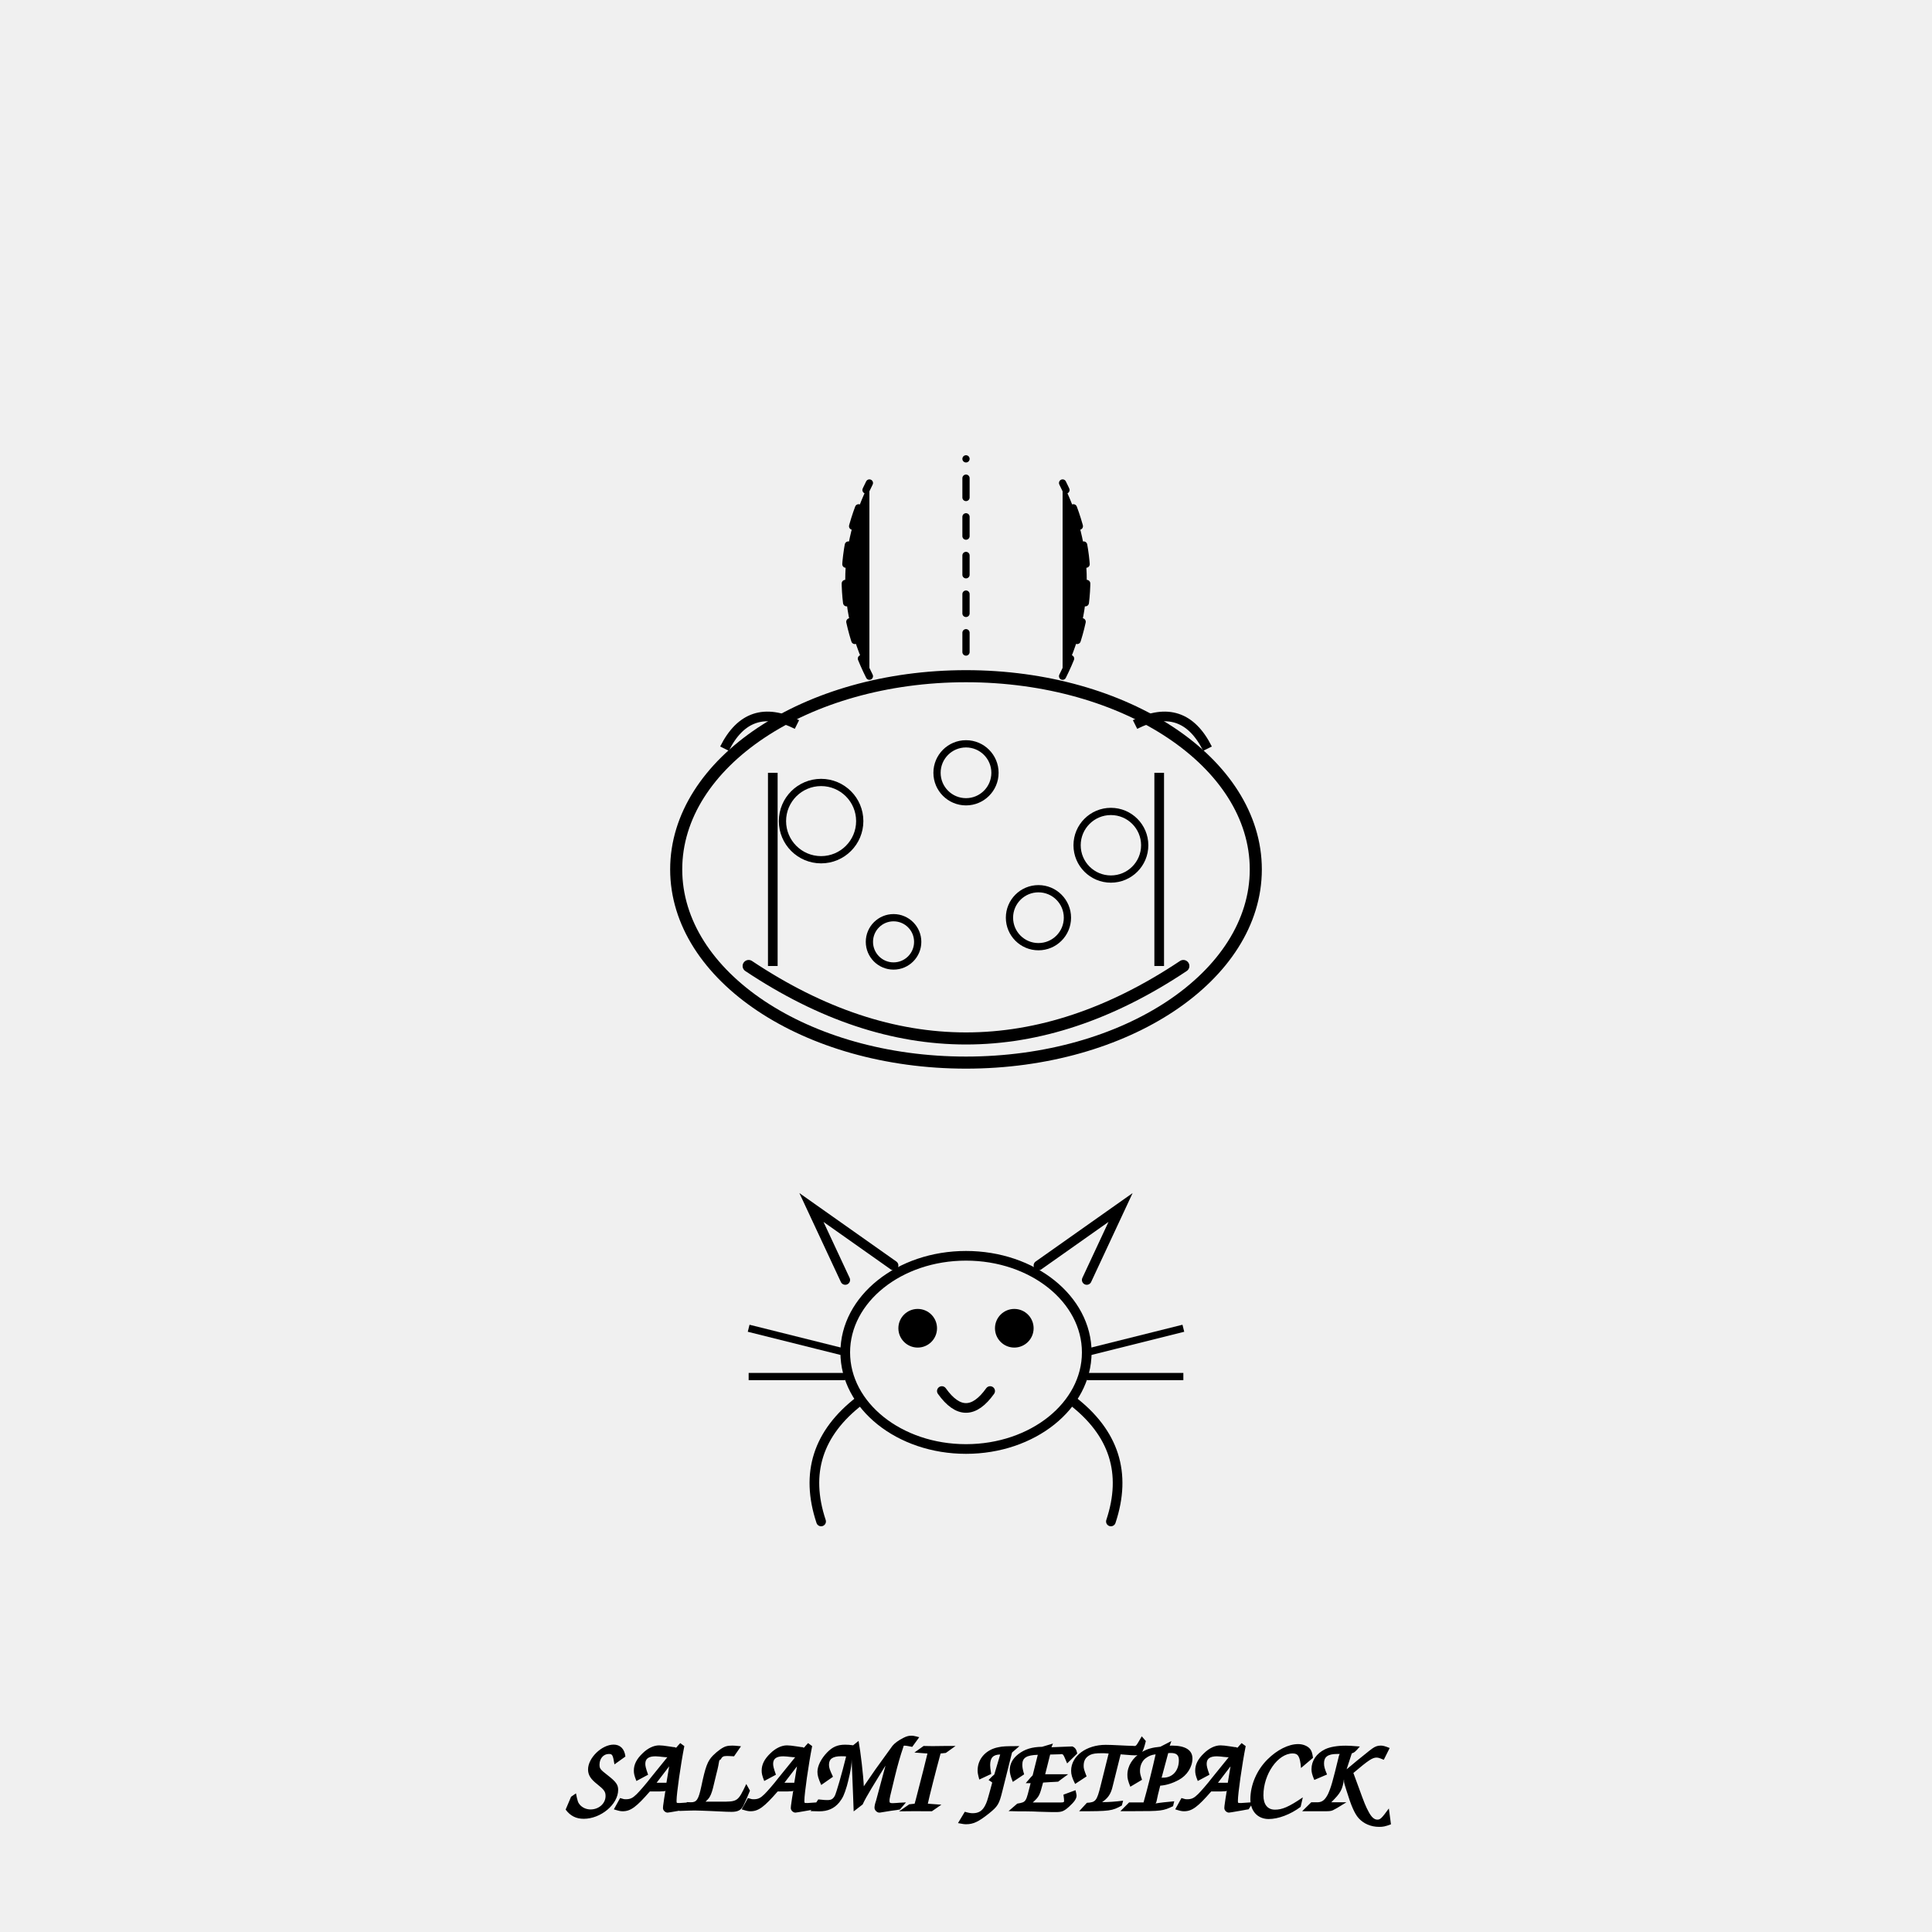
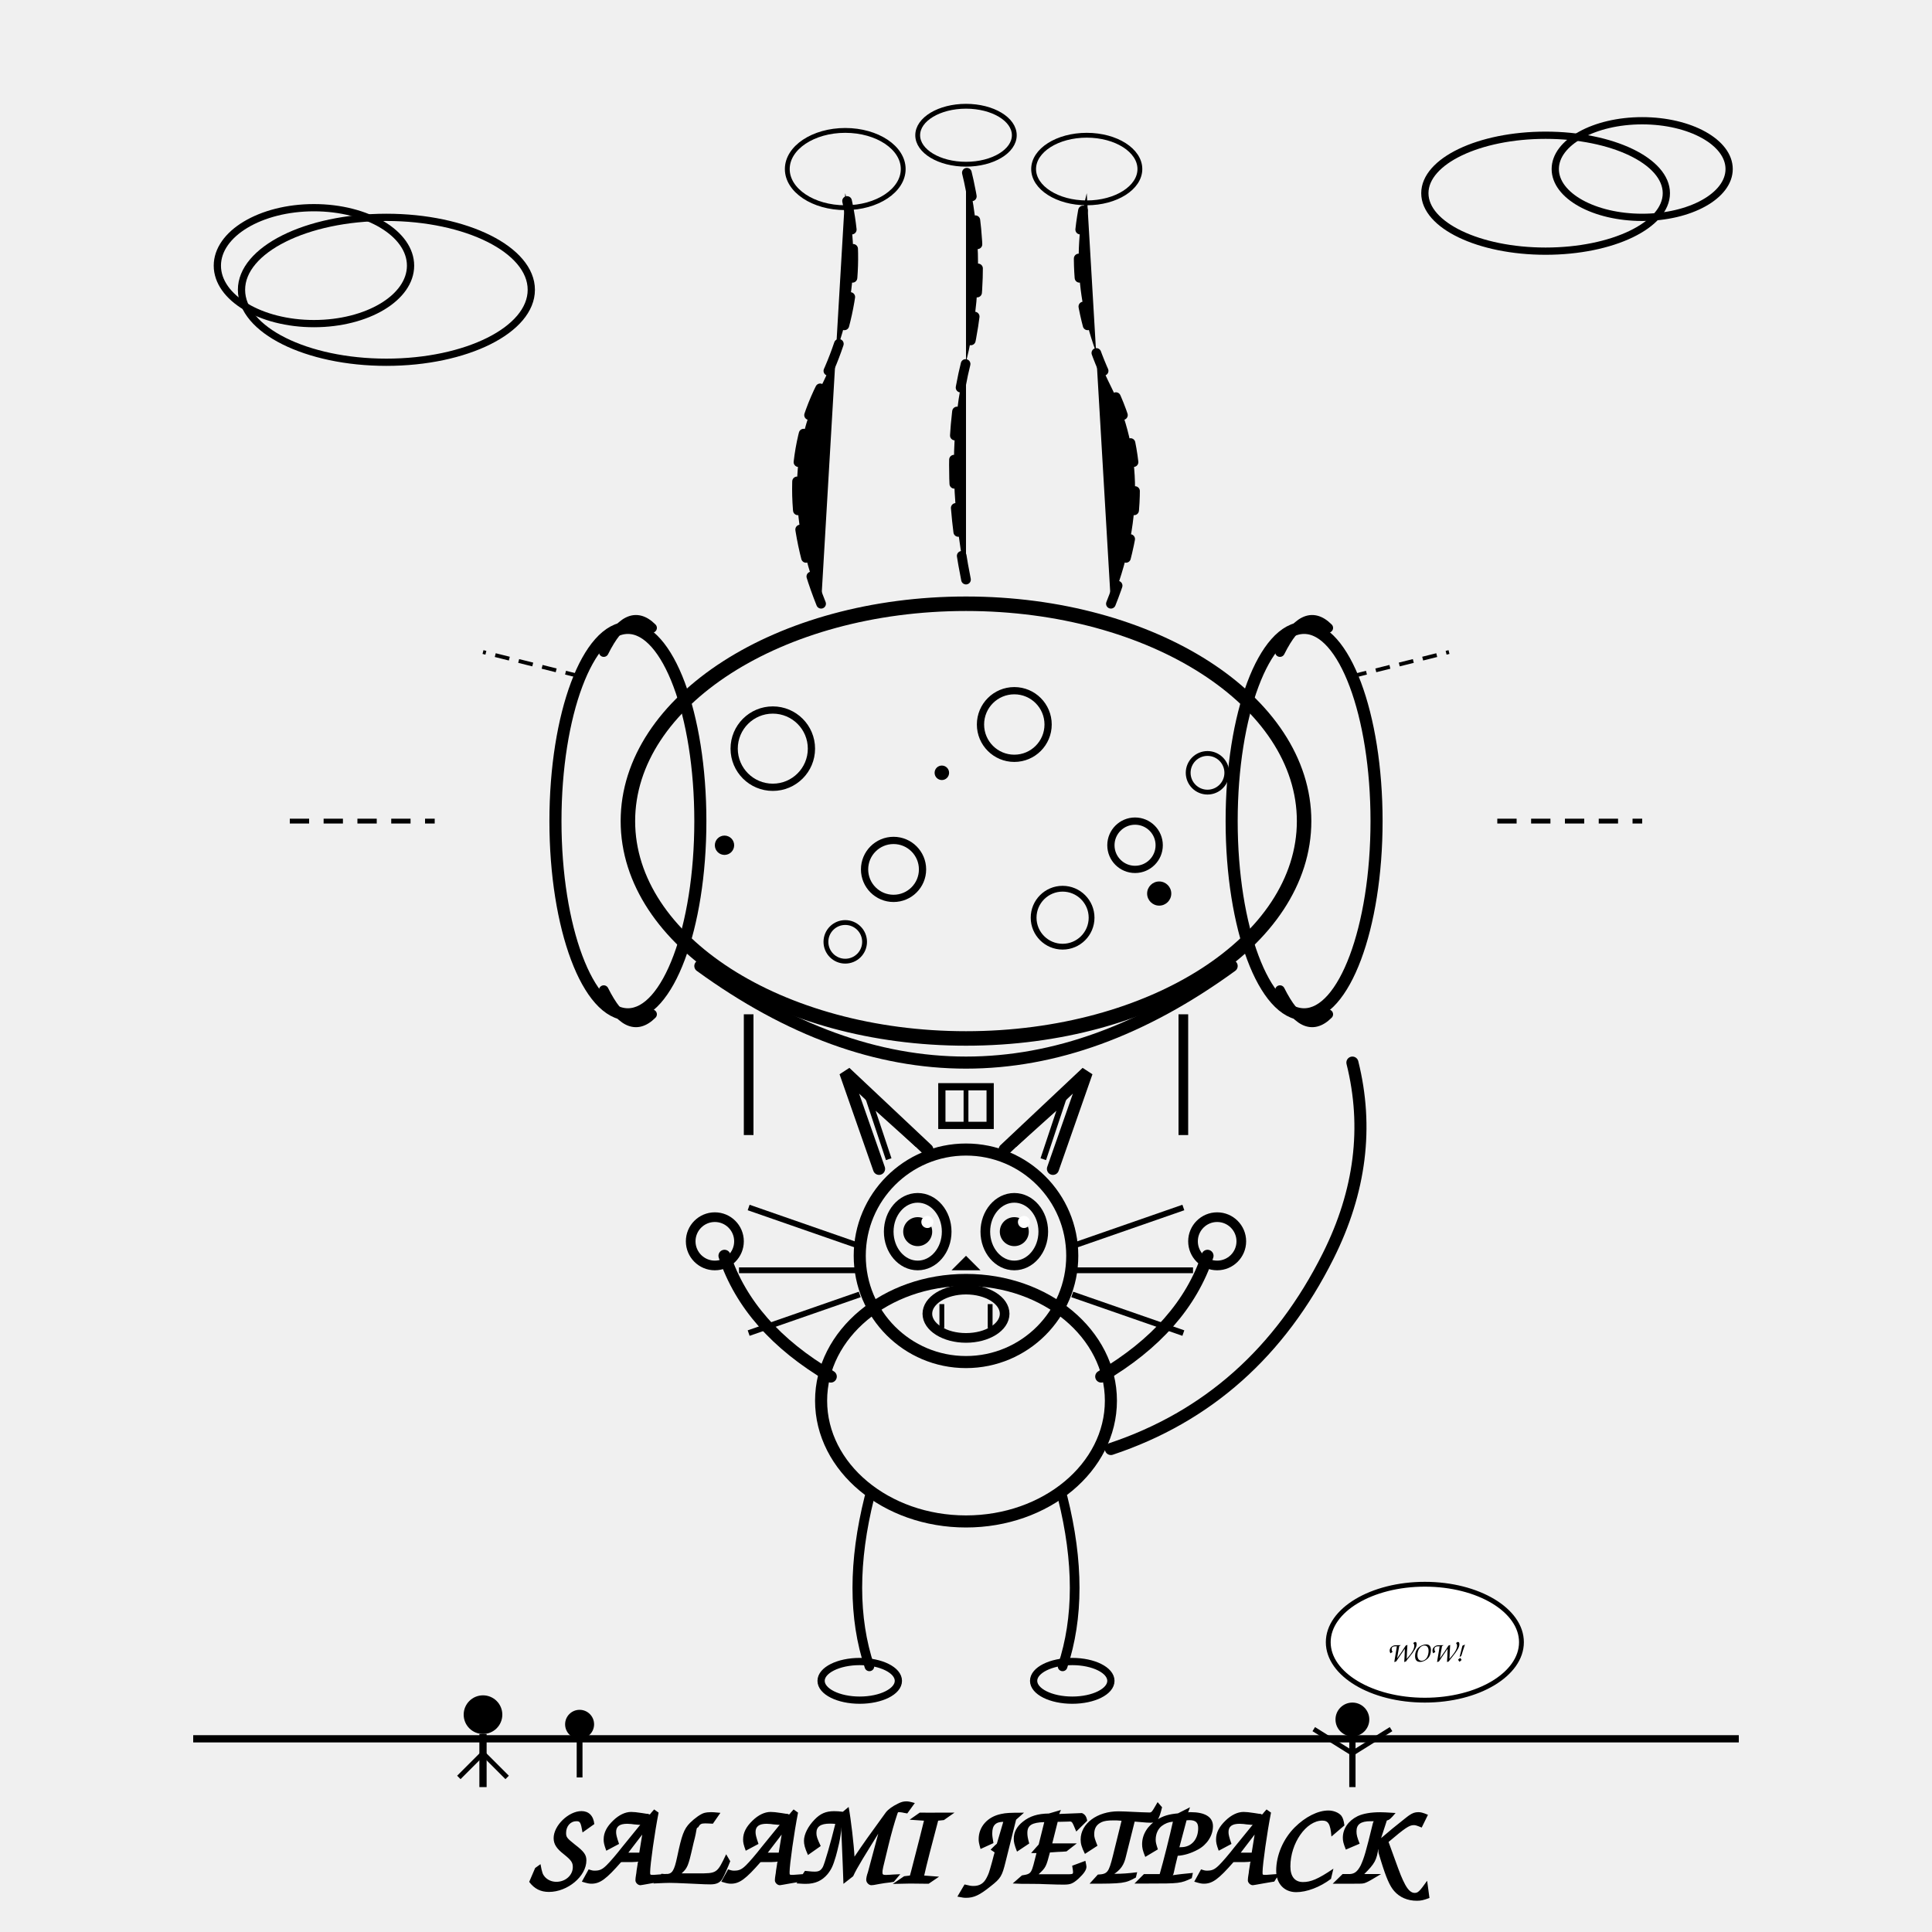
<svg xmlns="http://www.w3.org/2000/svg" viewBox="0 0 400 400" width="400" height="400">
-   <ellipse cx="200" cy="180" rx="60" ry="40" fill="none" stroke="black" stroke-width="2.5" stroke-linecap="round" />
-   <circle cx="170" cy="170" r="8" fill="none" stroke="black" stroke-width="1.5" />
-   <circle cx="200" cy="160" r="6" fill="none" stroke="black" stroke-width="1.5" />
-   <circle cx="230" cy="175" r="7" fill="none" stroke="black" stroke-width="1.5" />
-   <circle cx="185" cy="195" r="5" fill="none" stroke="black" stroke-width="1.5" />
-   <circle cx="215" cy="190" r="6" fill="none" stroke="black" stroke-width="1.5" />
-   <path d="M 150 155 Q 155 145 165 150" fill="none" stroke="black" stroke-width="2" />
-   <path d="M 235 150 Q 245 145 250 155" fill="none" stroke="black" stroke-width="2" />
-   <path d="M 155 200 Q 200 230 245 200" fill="none" stroke="black" stroke-width="2.5" stroke-linecap="round" />
-   <path d="M 160 160 L 160 200" stroke="black" stroke-width="2" />
-   <path d="M 240 160 L 240 200" stroke="black" stroke-width="2" />
-   <ellipse cx="200" cy="280" rx="25" ry="20" fill="none" stroke="black" stroke-width="2" stroke-linecap="round" />
-   <path d="M 175 265 L 168 250 L 185 262" fill="none" stroke="black" stroke-width="2" stroke-linecap="round" />
-   <path d="M 225 265 L 232 250 L 215 262" fill="none" stroke="black" stroke-width="2" stroke-linecap="round" />
-   <circle cx="190" cy="275" r="4" fill="black" />
-   <circle cx="210" cy="275" r="4" fill="black" />
-   <path d="M 195 288 Q 200 295 205 288" fill="none" stroke="black" stroke-width="2" stroke-linecap="round" />
-   <line x1="175" y1="280" x2="155" y2="275" stroke="black" stroke-width="1.5" />
-   <line x1="175" y1="285" x2="155" y2="285" stroke="black" stroke-width="1.5" />
-   <line x1="225" y1="280" x2="245" y2="275" stroke="black" stroke-width="1.5" />
-   <line x1="225" y1="285" x2="245" y2="285" stroke="black" stroke-width="1.5" />
-   <path d="M 178 290 Q 165 300 170 315" fill="none" stroke="black" stroke-width="2" stroke-linecap="round" />
-   <path d="M 222 290 Q 235 300 230 315" fill="none" stroke="black" stroke-width="2" stroke-linecap="round" />
-   <path d="M 180 140 Q 170 120 180 100" stroke="black" stroke-width="1.5" stroke-linecap="round" stroke-dasharray="4 4" />
-   <path d="M 200 135 Q 200 115 200 95" stroke="black" stroke-width="1.5" stroke-linecap="round" stroke-dasharray="4 4" />
-   <path d="M 220 140 Q 230 120 220 100" stroke="black" stroke-width="1.5" stroke-linecap="round" stroke-dasharray="4 4" />
-   <text x="200" y="375" text-anchor="middle" font-family="Comic Sans MS, cursive" font-size="22" fill="black" font-weight="bold">SALAMI JETPACK</text>
+   <ellipse cx="80" cy="60" rx="30" ry="15" fill="none" stroke="black" stroke-width="1.5" stroke-linecap="round" />
+   <ellipse cx="65" cy="55" rx="20" ry="12" fill="none" stroke="black" stroke-width="1.5" />
+   <ellipse cx="320" cy="40" rx="25" ry="12" fill="none" stroke="black" stroke-width="1.5" />
+   <ellipse cx="340" cy="35" rx="18" ry="10" fill="none" stroke="black" stroke-width="1.5" />
+   <ellipse cx="200" cy="170" rx="70" ry="45" fill="none" stroke="black" stroke-width="3" stroke-linecap="round" />
+   <ellipse cx="130" cy="170" rx="15" ry="40" fill="none" stroke="black" stroke-width="2.5" />
+   <ellipse cx="270" cy="170" rx="15" ry="40" fill="none" stroke="black" stroke-width="2.5" />
+   <circle cx="160" cy="155" r="8" fill="none" stroke="black" stroke-width="1.5" />
+   <circle cx="185" cy="180" r="6" fill="none" stroke="black" stroke-width="1.5" />
+   <circle cx="210" cy="150" r="7" fill="none" stroke="black" stroke-width="1.5" />
+   <circle cx="235" cy="175" r="5" fill="none" stroke="black" stroke-width="1.5" />
+   <circle cx="175" cy="195" r="4" fill="none" stroke="black" stroke-width="1" />
+   <circle cx="220" cy="190" r="6" fill="none" stroke="black" stroke-width="1.2" />
+   <circle cx="250" cy="160" r="4" fill="none" stroke="black" stroke-width="1" />
+   <circle cx="150" cy="175" r="2" fill="black" />
+   <circle cx="240" cy="185" r="2.5" fill="black" />
+   <circle cx="195" cy="160" r="1.5" fill="black" />
+   <path d="M 125 135 Q 130 125 135 130" fill="none" stroke="black" stroke-width="2" stroke-linecap="round" />
+   <path d="M 125 205 Q 130 215 135 210" fill="none" stroke="black" stroke-width="2" stroke-linecap="round" />
+   <path d="M 265 135 Q 270 125 275 130" fill="none" stroke="black" stroke-width="2" stroke-linecap="round" />
+   <path d="M 265 205 Q 270 215 275 210" fill="none" stroke="black" stroke-width="2" stroke-linecap="round" />
+   <path d="M 145 200 Q 200 240 255 200" fill="none" stroke="black" stroke-width="2.5" stroke-linecap="round" />
+   <path d="M 155 210 L 155 235" stroke="black" stroke-width="2" />
+   <path d="M 245 210 L 245 235" stroke="black" stroke-width="2" />
+   <rect x="195" y="225" width="10" height="8" fill="none" stroke="black" stroke-width="1.5" />
+   <line x1="200" y1="225" x2="200" y2="233" stroke="black" stroke-width="1" />
+   <ellipse cx="200" cy="290" rx="30" ry="25" fill="none" stroke="black" stroke-width="2.5" stroke-linecap="round" />
+   <circle cx="200" cy="260" r="22" fill="none" stroke="black" stroke-width="2.5" stroke-linecap="round" />
+   <path d="M 182 242 L 175 222 L 192 238" fill="none" stroke="black" stroke-width="2.5" stroke-linecap="round" />
+   <path d="M 218 242 L 225 222 L 208 238" fill="none" stroke="black" stroke-width="2.5" stroke-linecap="round" />
+   <path d="M 184 240 L 180 228 L 190 237" fill="none" stroke="black" stroke-width="1.2" />
+   <path d="M 216 240 L 220 228 L 210 237" fill="none" stroke="black" stroke-width="1.2" />
+   <ellipse cx="190" cy="255" rx="6" ry="7" fill="none" stroke="black" stroke-width="2" />
+   <ellipse cx="210" cy="255" rx="6" ry="7" fill="none" stroke="black" stroke-width="2" />
+   <circle cx="190" cy="255" r="3" fill="black" />
+   <circle cx="210" cy="255" r="3" fill="black" />
+   <circle cx="192" cy="253" r="1" fill="white" stroke="white" stroke-width="0.5" />
+   <circle cx="212" cy="253" r="1" fill="white" stroke="white" stroke-width="0.5" />
+   <path d="M 197 263 L 200 260 L 203 263 Z" fill="black" />
+   <ellipse cx="200" cy="272" rx="8" ry="5" fill="none" stroke="black" stroke-width="2" />
+   <line x1="195" y1="270" x2="195" y2="275" stroke="black" stroke-width="1" />
+   <line x1="205" y1="270" x2="205" y2="275" stroke="black" stroke-width="1" />
+   <line x1="178" y1="258" x2="155" y2="250" stroke="black" stroke-width="1.2" />
+   <line x1="178" y1="263" x2="153" y2="263" stroke="black" stroke-width="1.2" />
+   <line x1="178" y1="268" x2="155" y2="276" stroke="black" stroke-width="1.2" />
+   <line x1="222" y1="258" x2="245" y2="250" stroke="black" stroke-width="1.2" />
+   <line x1="222" y1="263" x2="247" y2="263" stroke="black" stroke-width="1.2" />
+   <line x1="222" y1="268" x2="245" y2="276" stroke="black" stroke-width="1.2" />
+   <path d="M 172 285 Q 155 275 150 260" fill="none" stroke="black" stroke-width="2.5" stroke-linecap="round" />
+   <path d="M 228 285 Q 245 275 250 260" fill="none" stroke="black" stroke-width="2.5" stroke-linecap="round" />
+   <circle cx="148" cy="257" r="5" fill="none" stroke="black" stroke-width="2" />
+   <circle cx="252" cy="257" r="5" fill="none" stroke="black" stroke-width="2" />
+   <path d="M 180 310 Q 175 330 180 345" fill="none" stroke="black" stroke-width="2" stroke-linecap="round" />
+   <path d="M 220 310 Q 225 330 220 345" fill="none" stroke="black" stroke-width="2" stroke-linecap="round" />
+   <ellipse cx="178" cy="348" rx="8" ry="4" fill="none" stroke="black" stroke-width="1.5" />
+   <ellipse cx="222" cy="348" rx="8" ry="4" fill="none" stroke="black" stroke-width="1.5" />
+   <path d="M 230 300 Q 260 290 275 260 Q 285 240 280 220" fill="none" stroke="black" stroke-width="2.5" stroke-linecap="round" />
+   <path d="M 170 125 Q 160 100 170 80 Q 180 60 175 40" stroke="black" stroke-width="2" stroke-linecap="round" stroke-dasharray="6 4" />
+   <path d="M 200 120 Q 195 95 200 75 Q 205 55 200 35" stroke="black" stroke-width="2" stroke-linecap="round" stroke-dasharray="5 5" />
+   <path d="M 230 125 Q 240 100 230 80 Q 220 60 225 40" stroke="black" stroke-width="2" stroke-linecap="round" stroke-dasharray="4 6" />
+   <ellipse cx="175" cy="35" rx="12" ry="8" fill="none" stroke="black" stroke-width="1" />
+   <ellipse cx="200" cy="28" rx="10" ry="6" fill="none" stroke="black" stroke-width="1" />
+   <ellipse cx="225" cy="35" rx="11" ry="7" fill="none" stroke="black" stroke-width="1" />
+   <line x1="40" y1="360" x2="360" y2="360" stroke="black" stroke-width="1.5" />
+   <circle cx="100" cy="355" r="4" fill="black" />
+   <line x1="100" y1="359" x2="100" y2="370" stroke="black" stroke-width="1.5" />
+   <line x1="100" y1="363" x2="95" y2="368" stroke="black" stroke-width="1" />
+   <line x1="100" y1="363" x2="105" y2="368" stroke="black" stroke-width="1" />
+   <circle cx="120" cy="357" r="3" fill="black" />
+   <line x1="120" y1="360" x2="120" y2="368" stroke="black" stroke-width="1.2" />
+   <circle cx="280" cy="356" r="3.5" fill="black" />
+   <line x1="280" y1="360" x2="280" y2="370" stroke="black" stroke-width="1.3" />
+   <line x1="280" y1="363" x2="272" y2="358" stroke="black" stroke-width="1" />
+   <line x1="280" y1="363" x2="288" y2="358" stroke="black" stroke-width="1" />
+   <ellipse cx="295" cy="340" rx="20" ry="12" fill="white" stroke="black" stroke-width="1" />
+   <text x="295" y="344" text-anchor="middle" font-family="Comic Sans MS, cursive" font-size="6" fill="black">WOW!</text>
+   <line x1="120" y1="140" x2="100" y2="135" stroke="black" stroke-width="0.8" stroke-dasharray="3 2" />
+   <line x1="280" y1="140" x2="300" y2="135" stroke="black" stroke-width="0.8" stroke-dasharray="3 2" />
+   <text x="200" y="390" text-anchor="middle" font-family="Comic Sans MS, cursive" font-size="24" fill="black" font-weight="bold">SALAMI JETPACK</text>
+   <line x1="60" y1="170" x2="90" y2="170" stroke="black" stroke-width="1" stroke-dasharray="4 3" />
+   <line x1="310" y1="170" x2="340" y2="170" stroke="black" stroke-width="1" stroke-dasharray="4 3" />
</svg>
